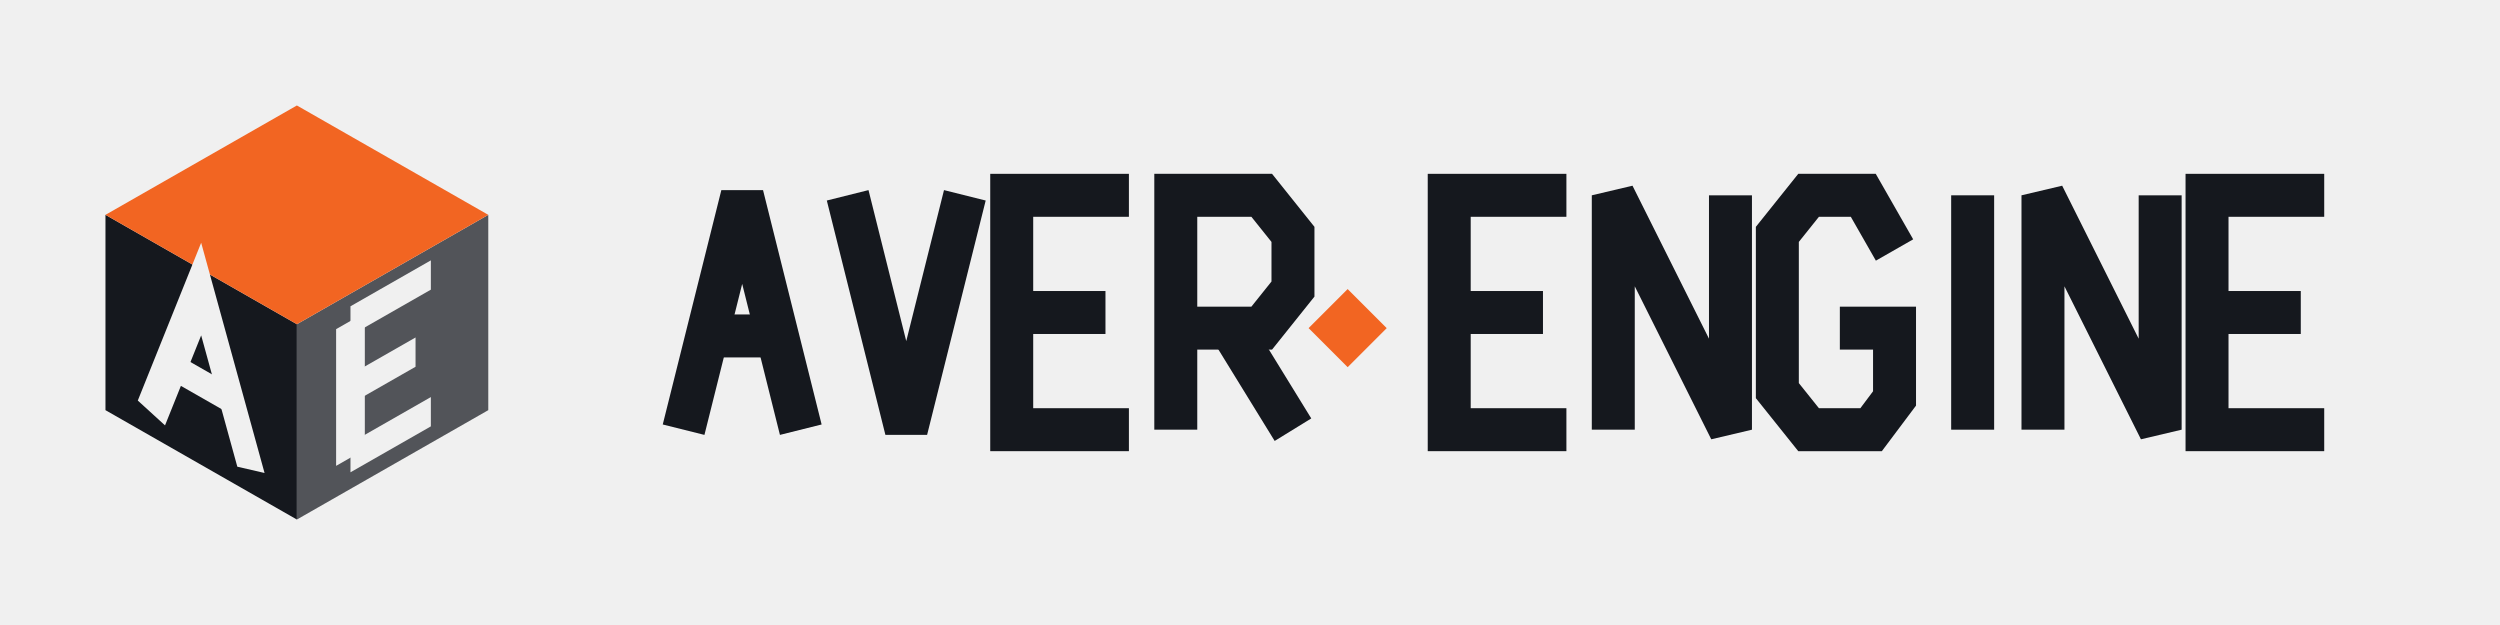
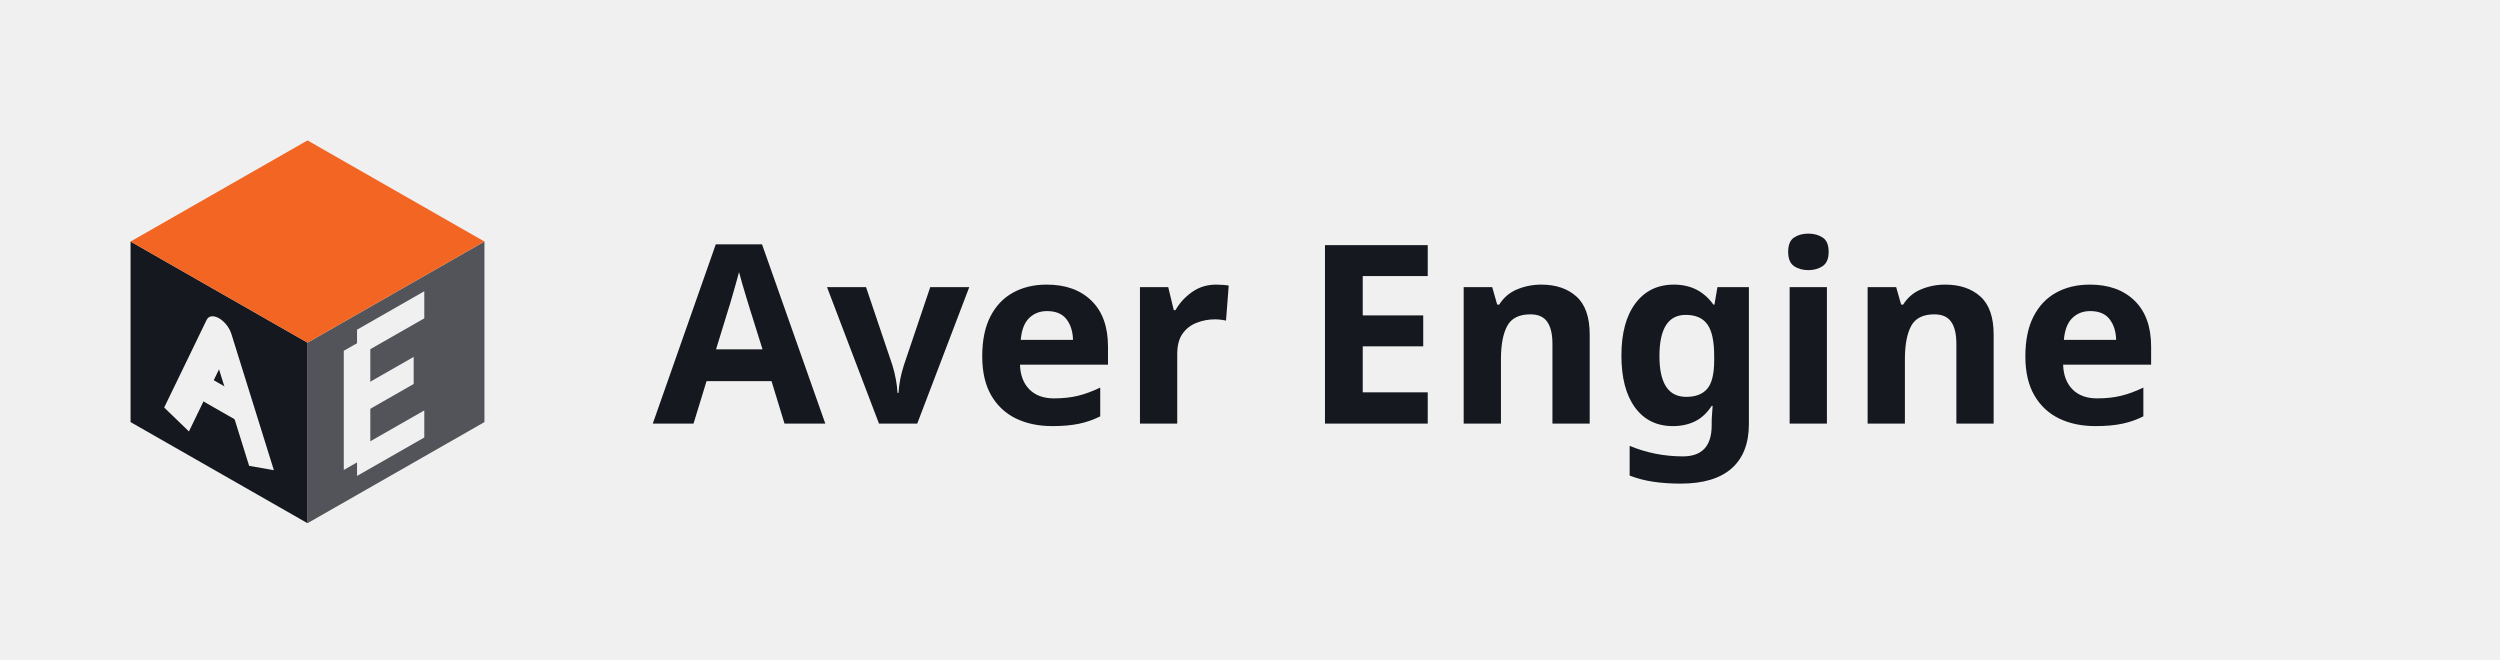
- <svg xmlns="http://www.w3.org/2000/svg" viewBox="0 0 640 160" role="img" aria-label="AVER ENGINE" shape-rendering="geometricPrecision">
-   <style>svg{color:#15181e}@media (prefers-color-scheme:dark){svg{color:#EAEDF2}}</style>
+ <svg xmlns="http://www.w3.org/2000/svg" viewBox="0 0 720 190" role="img" aria-label="Aver Engine" shape-rendering="geometricPrecision">
+   <style>
+     svg{color:#15181e}
+     @media (prefers-color-scheme:dark){svg{color:#EAEDF2}}
+     .wm{font-family:"Century Gothic","Gill Sans MT","Poppins","Futura","Segoe UI",sans-serif;font-weight:600;letter-spacing:0.5px;}
+   </style>
  <defs>
    <mask id="aeCutW" maskUnits="userSpaceOnUse" x="0" y="0" width="256" height="256">
      <rect width="256" height="256" fill="#fff" />
-       <g fill="none" stroke="#000" stroke-width="15" stroke-linejoin="miter" stroke-linecap="butt">
+       <g fill="none" stroke="#000" stroke-width="15" stroke-linejoin="round" stroke-linecap="butt">
        <g transform="matrix(0.98,0.56,0,1,30,78)">
-           <path d="M24,88 L50,10 L76,88" />
-           <path d="M34,58 L66,58" />
+           <path d="M26,84 L50,22 L74,84" />
+           <path d="M36,58 L64,58" />
        </g>
        <g transform="matrix(0.98,-0.56,0,1,128,134)">
-           <path d="M28,14 L28,84" />
-           <path d="M28,14 L70,14" />
-           <path d="M28,49 L62,49" />
-           <path d="M28,84 L70,84" />
+           <path d="M28,16 L28,82" />
+           <path d="M28,16 L66,16" />
+           <path d="M28,49 L60,49" />
+           <path d="M28,82 L66,82" />
        </g>
      </g>
    </mask>
  </defs>
-   <g transform="translate(12,16) scale(0.5)">
+   <g transform="translate(22,29) scale(0.52)">
    <g mask="url(#aeCutW)">
      <polygon points="30,78 128,134 128,234 30,178" fill="currentColor" />
      <polygon points="128,134 226,78 226,178 128,234" fill="currentColor" opacity="0.72" />
      <polygon points="128,22 226,78 128,134 30,78" fill="#F26522" />
    </g>
  </g>
-   <g fill="none" stroke="currentColor" stroke-width="11" stroke-linecap="butt" stroke-linejoin="miter">
-     <path d="M175,110 L190,50 L205,110" />
-     <path d="M181,86 L199,86" />
-     <path d="M217,50 L232,110 L247,50" />
-     <path d="M289,50 L259,50 L259,110 L289,110" />
-     <path d="M259,80 L283,80" />
-     <path d="M301,110 L301,50 L323,50 L331,60 L331,74 L323,84 L301,84" />
-     <path d="M315,84 L331,110" />
-     <path d="M401,50 L371,50 L371,110 L401,110" />
-     <path d="M371,80 L395,80" />
-     <path d="M413,110 L413,50 L443,110 L443,50" />
-     <path d="M485,64 L477,50 L463,50 L455,60 L455,100 L463,110 L479,110 L485,102 L485,84 L471,84" />
-     <path d="M505,50 L505,110" />
-     <path d="M523,110 L523,50 L553,110 L553,50" />
-     <path d="M595,50 L565,50 L565,110 L595,110" />
-     <path d="M565,80 L589,80" />
-   </g>
-   <polygon fill="#F26522" points="345,74 355,84 345,94 335,84" />
+   <text x="188" y="122" class="wm" font-size="72" fill="currentColor">Aver Engine</text>
</svg>
